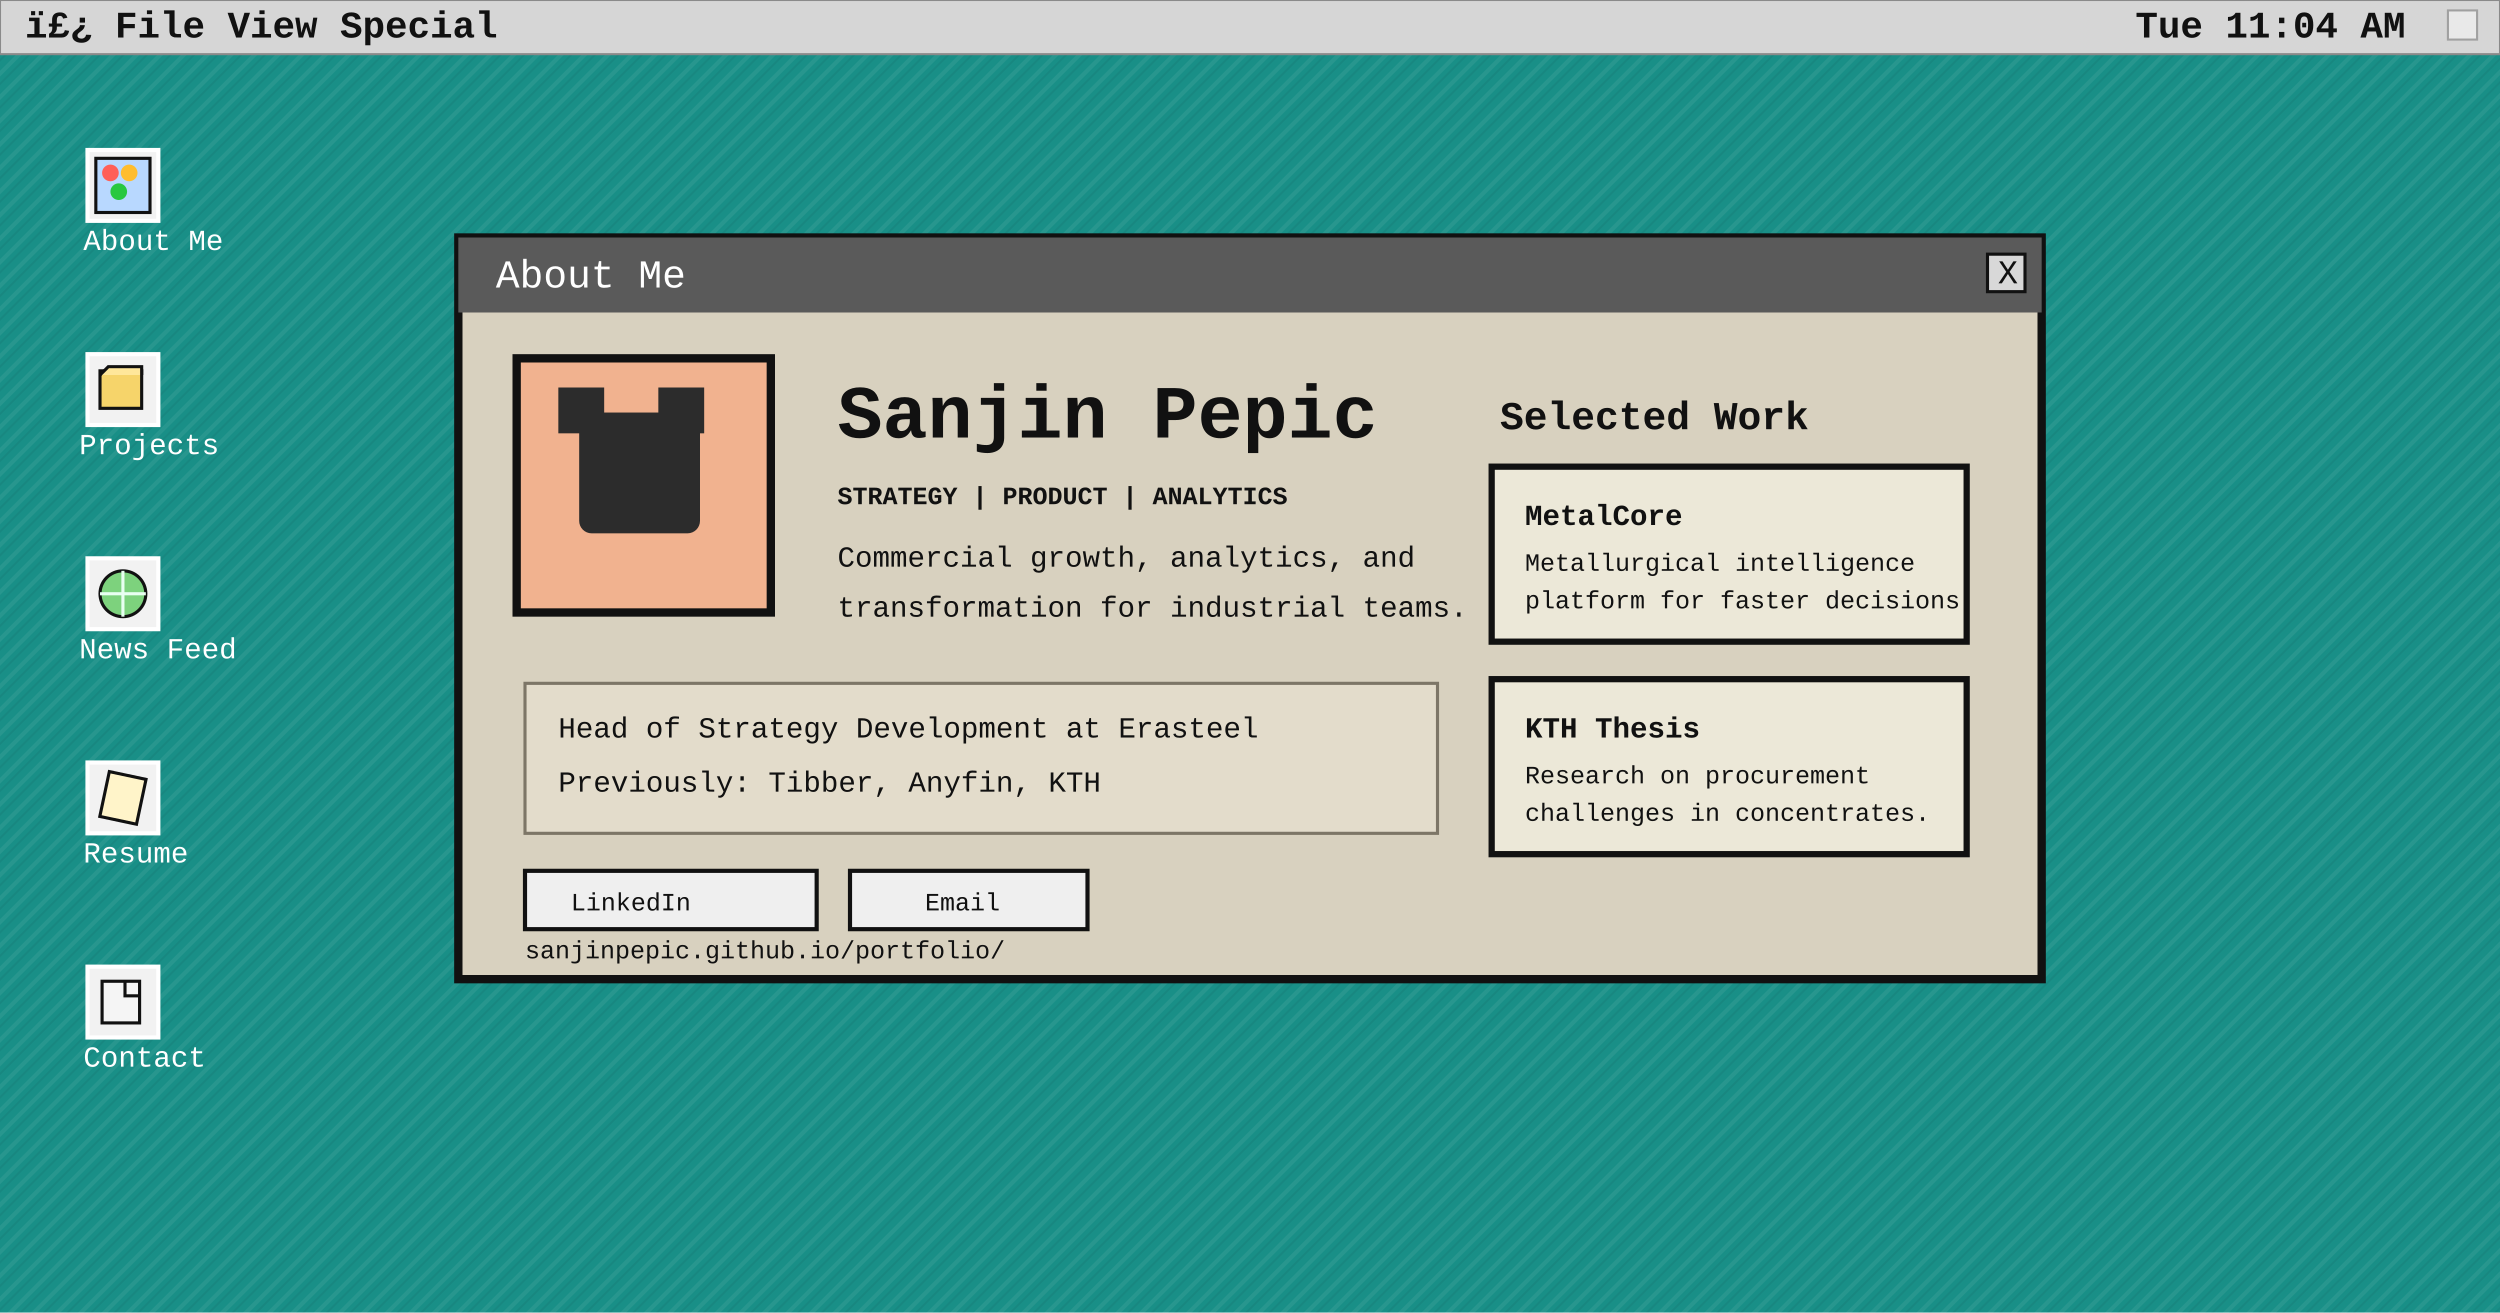
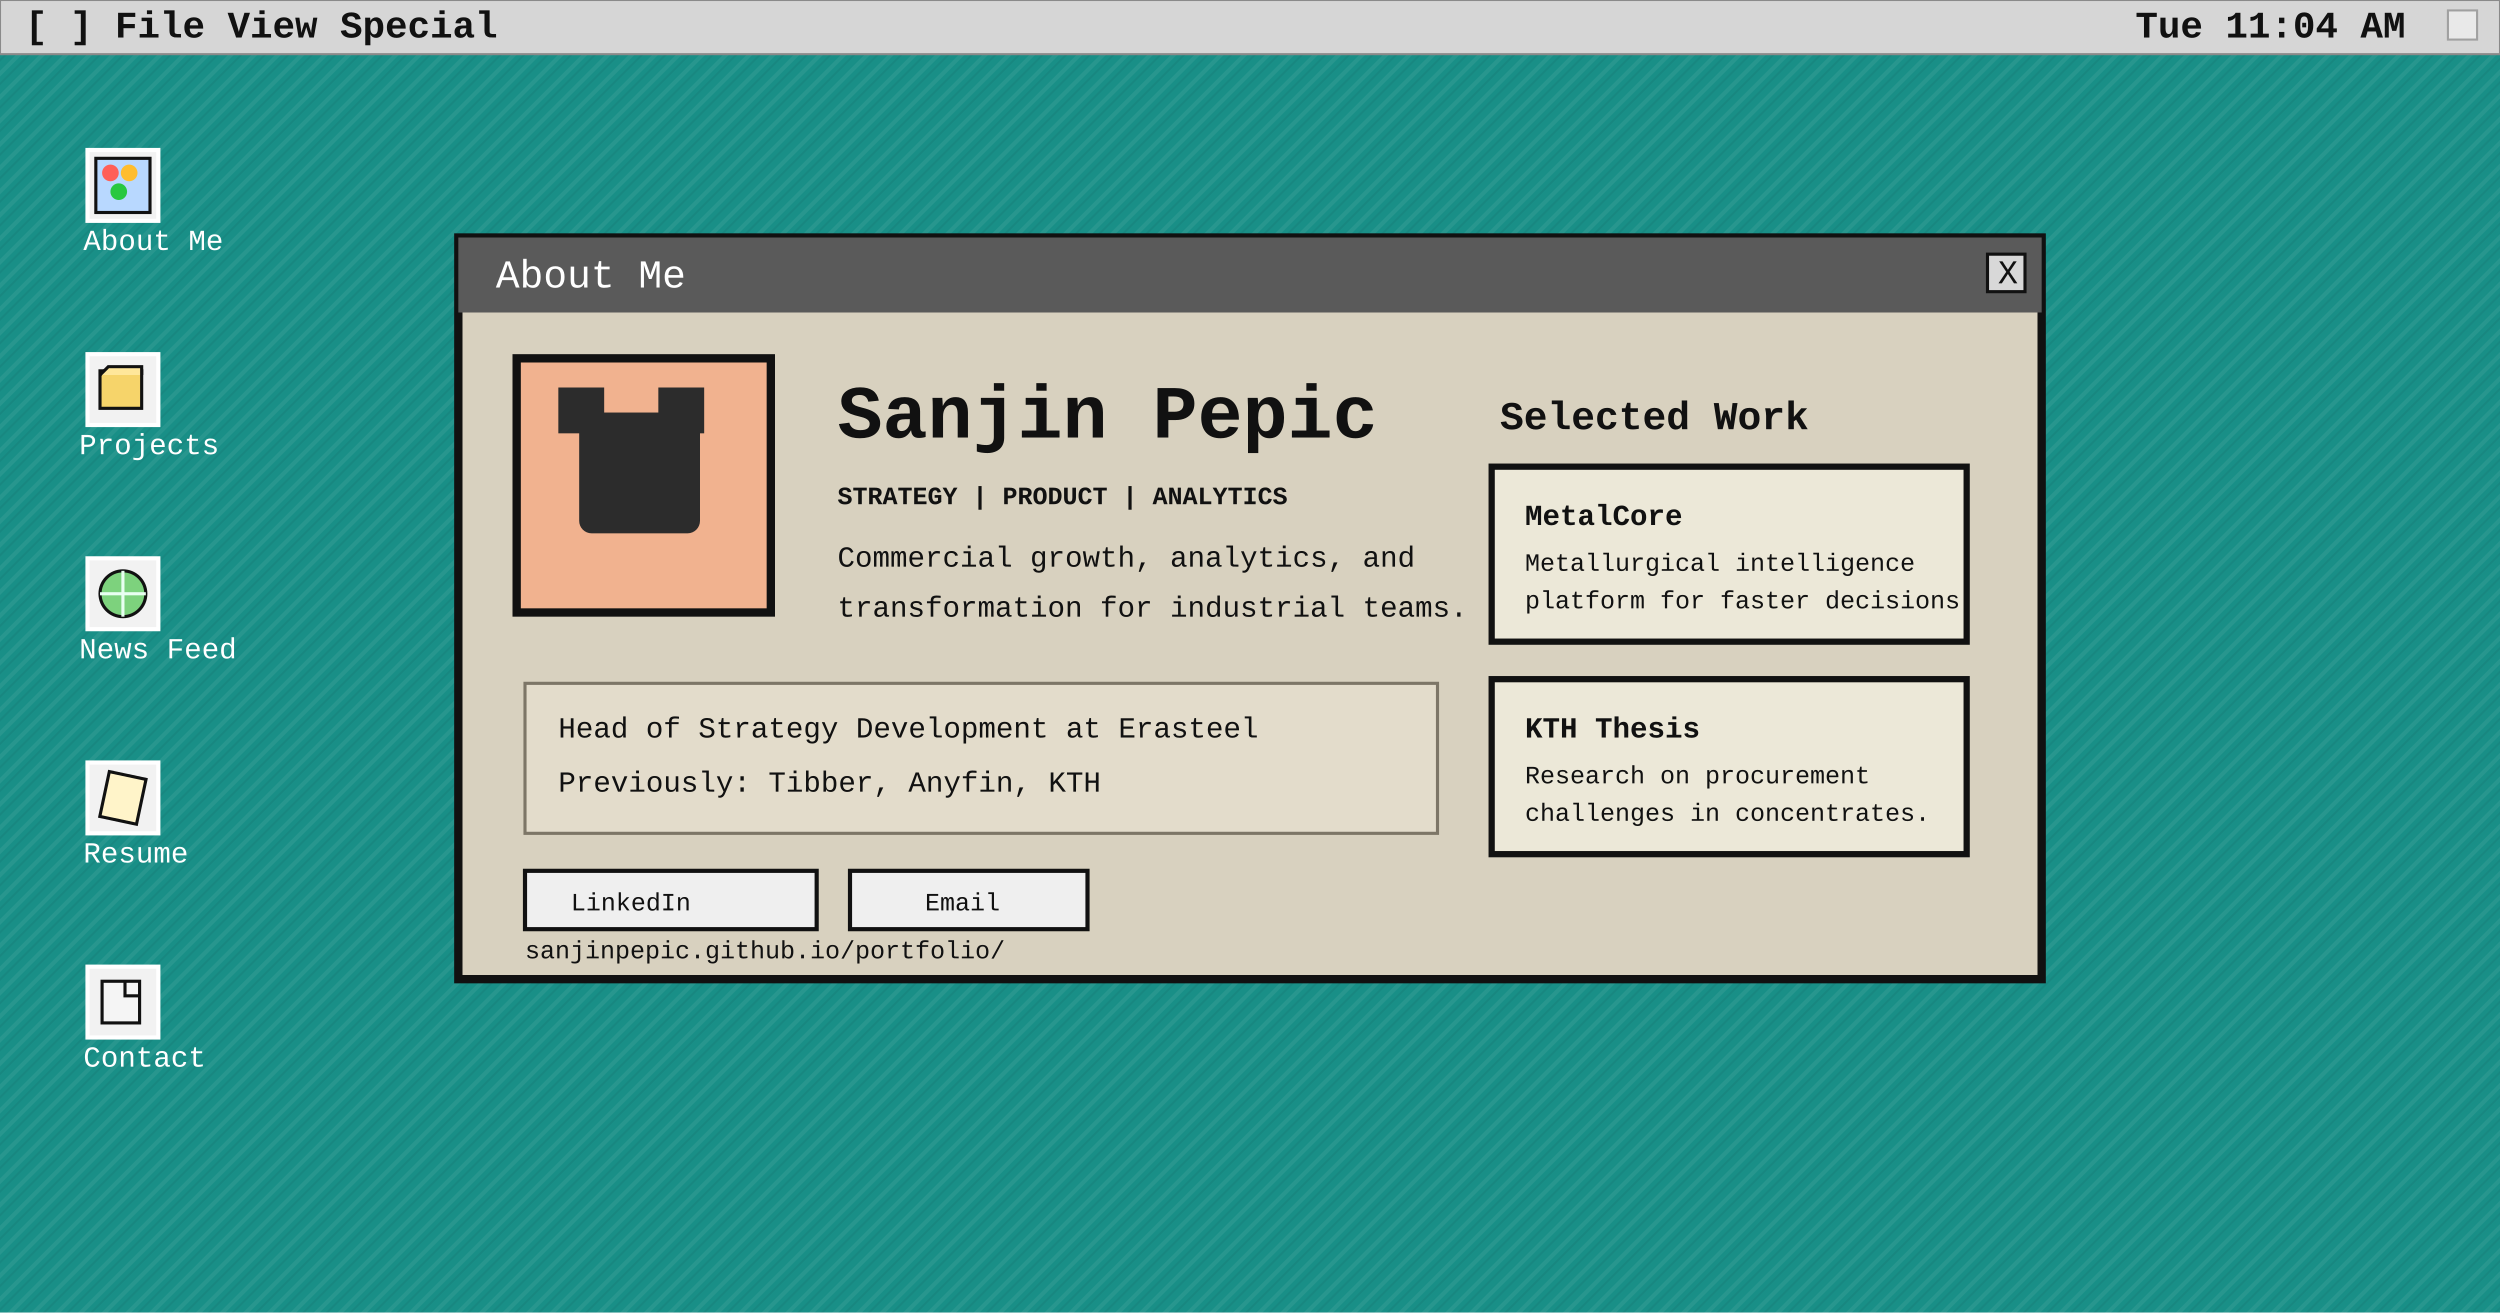
<svg xmlns="http://www.w3.org/2000/svg" width="1200" height="630" viewBox="0 0 1200 630" role="img" aria-labelledby="title desc">
  <defs>
    <pattern id="desktopLines" width="8" height="8" patternUnits="userSpaceOnUse" patternTransform="rotate(45)">
      <rect width="8" height="8" fill="#198f87" />
      <rect width="2" height="8" fill="rgba(255,255,255,0.06)" />
      <rect x="4" width="1" height="8" fill="rgba(0,0,0,0.05)" />
    </pattern>
    <style>
      .mono { font-family: "Courier New", monospace; }
      .ui { fill: #111; font-family: "Courier New", monospace; }
      .ui-white { fill: #fff; font-family: "Courier New", monospace; }
      .label { fill: #fff; font-family: "Courier New", monospace; font-size: 14px; }
      .menu { fill: #111; font-family: "Courier New", monospace; font-size: 18px; font-weight: 700; }
      .title { fill: #111; font-family: "Courier New", monospace; font-size: 36px; font-weight: 700; }
      .body { fill: #111; font-family: "Courier New", monospace; font-size: 14px; }
      .small { fill: #111; font-family: "Courier New", monospace; font-size: 12px; }
    </style>
  </defs>
  <rect width="1200" height="630" fill="url(#desktopLines)" />
  <rect x="0" y="0" width="1200" height="26" fill="#d6d6d6" stroke="#8a8a8a" stroke-width="1" />
-   <text x="12" y="18" class="menu">ï£¿ File View Special</text>
+   <text x="12" y="18" class="menu">[ ] File View Special</text>
  <text x="1025" y="18" class="menu">Tue 11:04 AM</text>
  <rect x="1175" y="5" width="14" height="14" fill="#e9e9e9" stroke="#a0a0a0" stroke-width="1" />
  <g transform="translate(42 72)">
    <g transform="translate(0 0)">
      <rect x="0" y="0" width="34" height="34" fill="#f2f2f2" stroke="#ffffff" stroke-width="2" />
      <rect x="4" y="4" width="26" height="26" fill="#b8d8ff" stroke="#111" stroke-width="1.5" />
      <circle cx="11" cy="11" r="4" fill="#ff5f57" />
      <circle cx="20" cy="11" r="4" fill="#ffbd2e" />
      <circle cx="15" cy="20" r="4" fill="#28c840" />
      <text x="-2" y="48" class="label">About Me</text>
    </g>
    <g transform="translate(0 98)">
      <rect x="0" y="0" width="34" height="34" fill="#f2f2f2" stroke="#ffffff" stroke-width="2" />
      <path d="M6 8h20v18H6z" fill="#f6d46a" stroke="#111" stroke-width="1.5" />
      <path d="M6 10l4-4h16v4" fill="#ffe79a" stroke="#111" stroke-width="1.5" />
      <text x="-4" y="48" class="label">Projects</text>
    </g>
    <g transform="translate(0 196)">
      <rect x="0" y="0" width="34" height="34" fill="#f2f2f2" stroke="#ffffff" stroke-width="2" />
      <circle cx="17" cy="17" r="11" fill="#7dd27d" stroke="#111" stroke-width="1.5" />
      <path d="M17 6v22M6 17h22" stroke="#e8fff1" stroke-width="1.5" />
      <text x="-4" y="48" class="label">News Feed</text>
    </g>
    <g transform="translate(0 294)">
      <rect x="0" y="0" width="34" height="34" fill="#f2f2f2" stroke="#ffffff" stroke-width="2" />
      <rect x="8" y="6" width="18" height="22" fill="#fff4c9" stroke="#111" stroke-width="1.5" transform="rotate(12 17 17)" />
      <text x="-2" y="48" class="label">Resume</text>
    </g>
    <g transform="translate(0 392)">
      <rect x="0" y="0" width="34" height="34" fill="#f2f2f2" stroke="#ffffff" stroke-width="2" />
      <rect x="7" y="7" width="18" height="20" fill="#f5f5f5" stroke="#111" stroke-width="1.5" />
      <path d="M25 14l-7 0 0-7" fill="none" stroke="#111" stroke-width="1.5" />
      <text x="-2" y="48" class="label">Contact</text>
    </g>
  </g>
  <g transform="translate(220 114)">
    <rect x="0" y="0" width="760" height="356" fill="#d8d1bf" stroke="#111" stroke-width="4" />
    <rect x="0" y="0" width="760" height="36" fill="#5a5a5a" />
    <text x="18" y="24" class="ui-white" style="font-size:19px;">About Me</text>
    <rect x="734" y="8" width="18" height="18" fill="#d8d8d8" stroke="#111" stroke-width="1.5" />
    <text x="739" y="22" class="ui" style="font-size:16px;">X</text>
    <rect x="28" y="58" width="122" height="122" fill="#f1b28f" stroke="#111" stroke-width="4" />
    <rect x="58" y="84" width="58" height="58" rx="6" fill="#2c2c2c" />
    <rect x="48" y="72" width="22" height="22" fill="#2c2c2c" />
    <rect x="96" y="72" width="22" height="22" fill="#2c2c2c" />
    <text x="182" y="96" class="title">Sanjin Pepic</text>
    <text x="182" y="128" class="small" style="font-weight:700;">STRATEGY | PRODUCT | ANALYTICS</text>
    <text x="182" y="158" class="body">Commercial growth, analytics, and</text>
    <text x="182" y="182" class="body">transformation for industrial teams.</text>
    <rect x="32" y="214" width="438" height="72" fill="#e3dccb" stroke="#7d7667" stroke-width="1.5" />
    <text x="48" y="240" class="body">Head of Strategy Development at Erasteel</text>
    <text x="48" y="266" class="body">Previously: Tibber, Anyfin, KTH</text>
    <rect x="32" y="304" width="140" height="28" fill="#efefef" stroke="#111" stroke-width="2" />
    <text x="54" y="323" class="small">LinkedIn</text>
    <rect x="188" y="304" width="114" height="28" fill="#efefef" stroke="#111" stroke-width="2" />
    <text x="224" y="323" class="small">Email</text>
    <text x="500" y="92" class="ui" style="font-size:19px; font-weight:700;">Selected Work</text>
    <rect x="496" y="110" width="228" height="84" fill="#ece8d8" stroke="#111" stroke-width="3" />
    <text x="512" y="138" class="body" style="font-weight:700;">MetalCore</text>
    <text x="512" y="160" class="small">Metallurgical intelligence</text>
    <text x="512" y="178" class="small">platform for faster decisions.</text>
    <rect x="496" y="212" width="228" height="84" fill="#ece8d8" stroke="#111" stroke-width="3" />
    <text x="512" y="240" class="body" style="font-weight:700;">KTH Thesis</text>
    <text x="512" y="262" class="small">Research on procurement</text>
    <text x="512" y="280" class="small">challenges in concentrates.</text>
    <text x="32" y="346" class="small">sanjinpepic.github.io/portfolio/</text>
  </g>
</svg>
